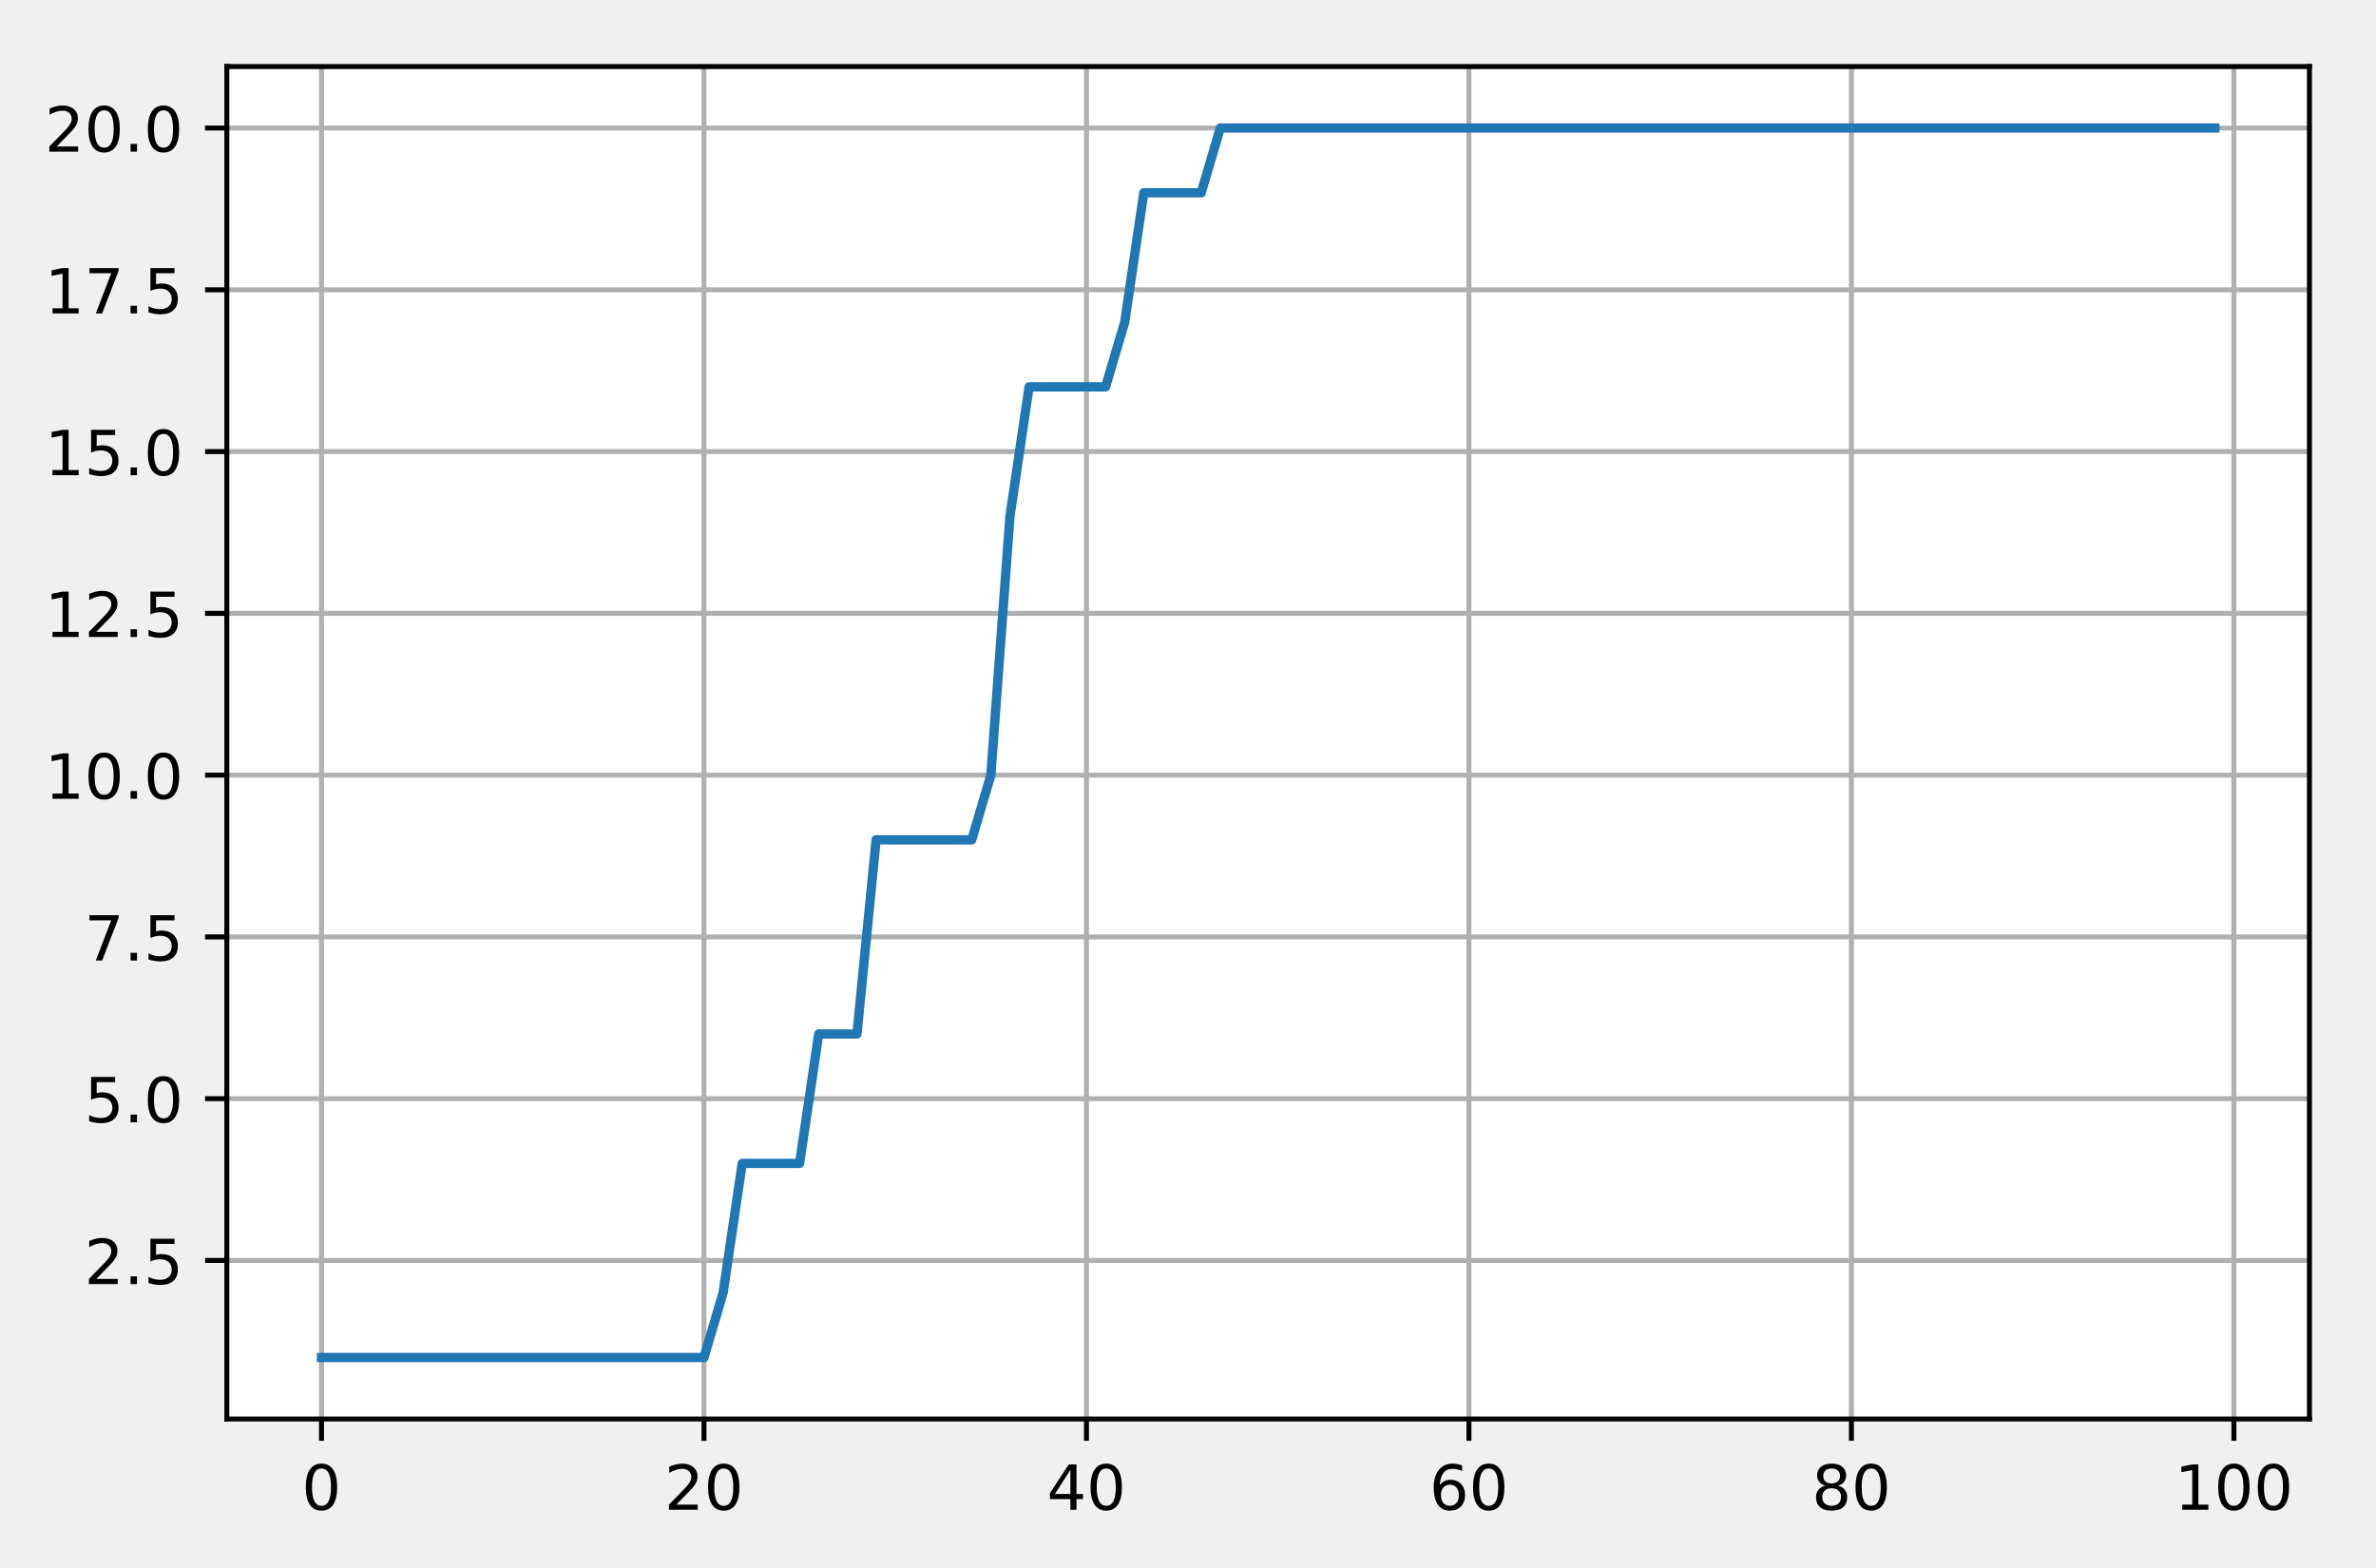
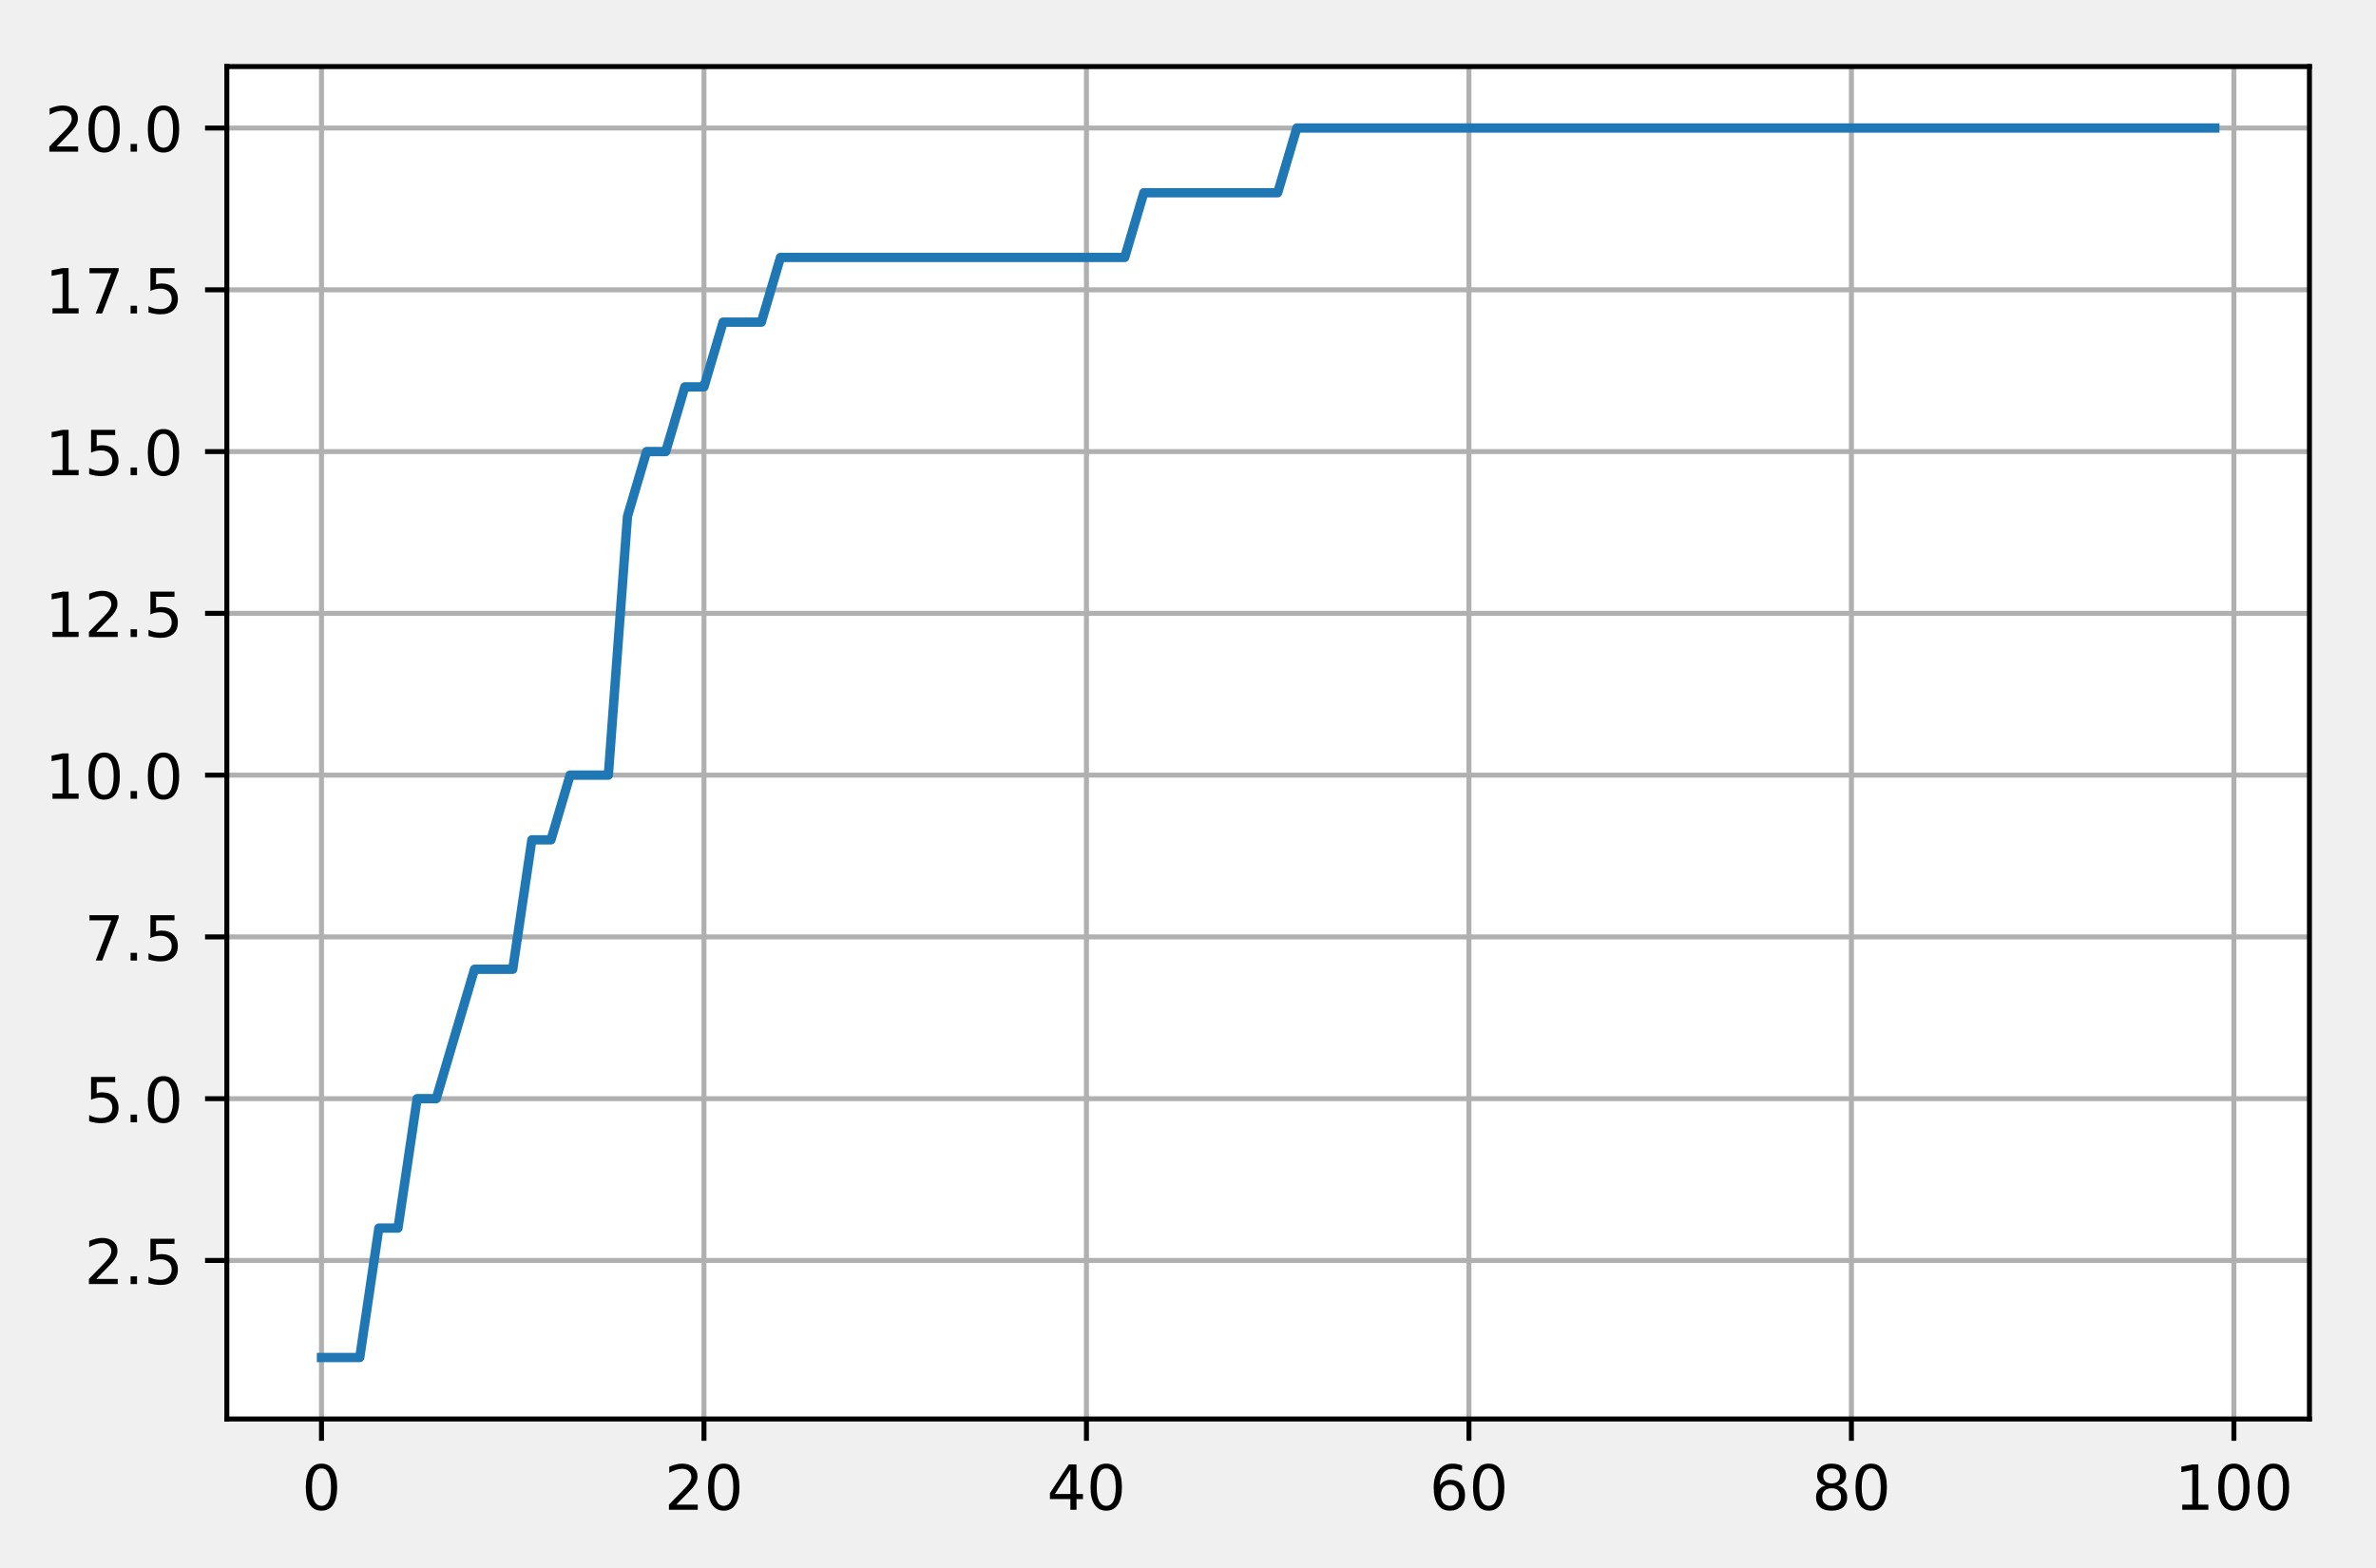
<svg xmlns="http://www.w3.org/2000/svg" xmlns:xlink="http://www.w3.org/1999/xlink" height="252.018pt" version="1.1" viewBox="0 0 381.966 252.018" width="381.966pt">
  <defs>
    <style type="text/css">
*{stroke-linecap:butt;stroke-linejoin:round;}
  </style>
  </defs>
  <g id="figure_1">
    <g id="patch_1">
      <path d="M 0 252.018  L 381.966 252.018  L 381.966 0  L 0 0  z " style="fill:none;" />
    </g>
    <g id="axes_1">
      <g id="patch_2">
        <path d="M 36.466 228.14  L 371.266 228.14  L 371.266 10.7  L 36.466 10.7  z " style="fill:#ffffff;" />
      </g>
      <g id="matplotlib.axis_1">
        <g id="xtick_1">
          <g id="line2d_1">
-             <path clip-path="url(#p69a3f5351e)" d="M 51.684 228.14  L 51.684 10.7  " style="fill:none;stroke:#b0b0b0;stroke-linecap:square;stroke-width:0.8;" />
+             <path clip-path="url(#pb396ae7a81)" d="M 51.684 228.14  L 51.684 10.7  " style="fill:none;stroke:#b0b0b0;stroke-linecap:square;stroke-width:0.8;" />
          </g>
          <g id="line2d_2">
            <defs>
-               <path d="M 0 0  L 0 3.5  " id="me09a5beb8a" style="stroke:#000000;stroke-width:0.8;" />
-             </defs>
-             <g>
-               <use style="stroke:#000000;stroke-width:0.8;" x="51.684" xlink:href="#me09a5beb8a" y="228.14" />
+               <path d="M 0 0  L 0 3.5  " id="mfa57307105" style="stroke:#000000;stroke-width:0.8;" />
+             </defs>
+             <g>
+               <use style="stroke:#000000;stroke-width:0.8;" x="51.684" xlink:href="#mfa57307105" y="228.14" />
            </g>
          </g>
          <g id="text_1">
            <defs>
              <path d="M 31.781 66.406  Q 24.172 66.406 20.328 58.906  Q 16.5 51.422 16.5 36.375  Q 16.5 21.391 20.328 13.891  Q 24.172 6.391 31.781 6.391  Q 39.453 6.391 43.281 13.891  Q 47.125 21.391 47.125 36.375  Q 47.125 51.422 43.281 58.906  Q 39.453 66.406 31.781 66.406  z M 31.781 74.219  Q 44.047 74.219 50.516 64.516  Q 56.984 54.828 56.984 36.375  Q 56.984 17.969 50.516 8.266  Q 44.047 -1.422 31.781 -1.422  Q 19.531 -1.422 13.062 8.266  Q 6.594 17.969 6.594 36.375  Q 6.594 54.828 13.062 64.516  Q 19.531 74.219 31.781 74.219  z " id="DejaVuSans-30" />
            </defs>
            <g transform="translate(48.50256 242.7384)scale(0.1 -0.1)">
              <use xlink:href="#DejaVuSans-30" />
            </g>
          </g>
        </g>
        <g id="xtick_2">
          <g id="line2d_3">
-             <path clip-path="url(#p69a3f5351e)" d="M 113.171 228.14  L 113.171 10.7  " style="fill:none;stroke:#b0b0b0;stroke-linecap:square;stroke-width:0.8;" />
+             <path clip-path="url(#pb396ae7a81)" d="M 113.171 228.14  L 113.171 10.7  " style="fill:none;stroke:#b0b0b0;stroke-linecap:square;stroke-width:0.8;" />
          </g>
          <g id="line2d_4">
            <g>
-               <use style="stroke:#000000;stroke-width:0.8;" x="113.171" xlink:href="#me09a5beb8a" y="228.14" />
+               <use style="stroke:#000000;stroke-width:0.8;" x="113.171" xlink:href="#mfa57307105" y="228.14" />
            </g>
          </g>
          <g id="text_2">
            <defs>
              <path d="M 19.188 8.297  L 53.609 8.297  L 53.609 0  L 7.328 0  L 7.328 8.297  Q 12.938 14.109 22.625 23.891  Q 32.328 33.688 34.812 36.531  Q 39.547 41.844 41.422 45.531  Q 43.312 49.219 43.312 52.781  Q 43.312 58.594 39.234 62.25  Q 35.156 65.922 28.609 65.922  Q 23.969 65.922 18.812 64.312  Q 13.672 62.703 7.812 59.422  L 7.812 69.391  Q 13.766 71.781 18.938 73  Q 24.125 74.219 28.422 74.219  Q 39.75 74.219 46.484 68.547  Q 53.219 62.891 53.219 53.422  Q 53.219 48.922 51.531 44.891  Q 49.859 40.875 45.406 35.406  Q 44.188 33.984 37.641 27.219  Q 31.109 20.453 19.188 8.297  z " id="DejaVuSans-32" />
            </defs>
            <g transform="translate(106.8089 242.7384)scale(0.1 -0.1)">
              <use xlink:href="#DejaVuSans-32" />
              <use x="63.623" xlink:href="#DejaVuSans-30" />
            </g>
          </g>
        </g>
        <g id="xtick_3">
          <g id="line2d_5">
-             <path clip-path="url(#p69a3f5351e)" d="M 174.659 228.14  L 174.659 10.7  " style="fill:none;stroke:#b0b0b0;stroke-linecap:square;stroke-width:0.8;" />
+             <path clip-path="url(#pb396ae7a81)" d="M 174.659 228.14  L 174.659 10.7  " style="fill:none;stroke:#b0b0b0;stroke-linecap:square;stroke-width:0.8;" />
          </g>
          <g id="line2d_6">
            <g>
-               <use style="stroke:#000000;stroke-width:0.8;" x="174.659" xlink:href="#me09a5beb8a" y="228.14" />
+               <use style="stroke:#000000;stroke-width:0.8;" x="174.659" xlink:href="#mfa57307105" y="228.14" />
            </g>
          </g>
          <g id="text_3">
            <defs>
              <path d="M 37.797 64.312  L 12.891 25.391  L 37.797 25.391  z M 35.203 72.906  L 47.609 72.906  L 47.609 25.391  L 58.016 25.391  L 58.016 17.188  L 47.609 17.188  L 47.609 0  L 37.797 0  L 37.797 17.188  L 4.891 17.188  L 4.891 26.703  z " id="DejaVuSans-34" />
            </defs>
            <g transform="translate(168.2965 242.7384)scale(0.1 -0.1)">
              <use xlink:href="#DejaVuSans-34" />
              <use x="63.623" xlink:href="#DejaVuSans-30" />
            </g>
          </g>
        </g>
        <g id="xtick_4">
          <g id="line2d_7">
-             <path clip-path="url(#p69a3f5351e)" d="M 236.147 228.14  L 236.147 10.7  " style="fill:none;stroke:#b0b0b0;stroke-linecap:square;stroke-width:0.8;" />
+             <path clip-path="url(#pb396ae7a81)" d="M 236.147 228.14  L 236.147 10.7  " style="fill:none;stroke:#b0b0b0;stroke-linecap:square;stroke-width:0.8;" />
          </g>
          <g id="line2d_8">
            <g>
-               <use style="stroke:#000000;stroke-width:0.8;" x="236.147" xlink:href="#me09a5beb8a" y="228.14" />
+               <use style="stroke:#000000;stroke-width:0.8;" x="236.147" xlink:href="#mfa57307105" y="228.14" />
            </g>
          </g>
          <g id="text_4">
            <defs>
              <path d="M 33.016 40.375  Q 26.375 40.375 22.484 35.828  Q 18.609 31.297 18.609 23.391  Q 18.609 15.531 22.484 10.953  Q 26.375 6.391 33.016 6.391  Q 39.656 6.391 43.531 10.953  Q 47.406 15.531 47.406 23.391  Q 47.406 31.297 43.531 35.828  Q 39.656 40.375 33.016 40.375  z M 52.594 71.297  L 52.594 62.312  Q 48.875 64.062 45.094 64.984  Q 41.312 65.922 37.594 65.922  Q 27.828 65.922 22.672 59.328  Q 17.531 52.734 16.797 39.406  Q 19.672 43.656 24.016 45.922  Q 28.375 48.188 33.594 48.188  Q 44.578 48.188 50.953 41.516  Q 57.328 34.859 57.328 23.391  Q 57.328 12.156 50.688 5.359  Q 44.047 -1.422 33.016 -1.422  Q 20.359 -1.422 13.672 8.266  Q 6.984 17.969 6.984 36.375  Q 6.984 53.656 15.188 63.938  Q 23.391 74.219 37.203 74.219  Q 40.922 74.219 44.703 73.484  Q 48.484 72.75 52.594 71.297  z " id="DejaVuSans-36" />
            </defs>
            <g transform="translate(229.7841 242.7384)scale(0.1 -0.1)">
              <use xlink:href="#DejaVuSans-36" />
              <use x="63.623" xlink:href="#DejaVuSans-30" />
            </g>
          </g>
        </g>
        <g id="xtick_5">
          <g id="line2d_9">
-             <path clip-path="url(#p69a3f5351e)" d="M 297.634 228.14  L 297.634 10.7  " style="fill:none;stroke:#b0b0b0;stroke-linecap:square;stroke-width:0.8;" />
+             <path clip-path="url(#pb396ae7a81)" d="M 297.634 228.14  L 297.634 10.7  " style="fill:none;stroke:#b0b0b0;stroke-linecap:square;stroke-width:0.8;" />
          </g>
          <g id="line2d_10">
            <g>
-               <use style="stroke:#000000;stroke-width:0.8;" x="297.634" xlink:href="#me09a5beb8a" y="228.14" />
+               <use style="stroke:#000000;stroke-width:0.8;" x="297.634" xlink:href="#mfa57307105" y="228.14" />
            </g>
          </g>
          <g id="text_5">
            <defs>
              <path d="M 31.781 34.625  Q 24.75 34.625 20.719 30.859  Q 16.703 27.094 16.703 20.516  Q 16.703 13.922 20.719 10.156  Q 24.75 6.391 31.781 6.391  Q 38.812 6.391 42.859 10.172  Q 46.922 13.969 46.922 20.516  Q 46.922 27.094 42.891 30.859  Q 38.875 34.625 31.781 34.625  z M 21.922 38.812  Q 15.578 40.375 12.031 44.719  Q 8.5 49.078 8.5 55.328  Q 8.5 64.062 14.719 69.141  Q 20.953 74.219 31.781 74.219  Q 42.672 74.219 48.875 69.141  Q 55.078 64.062 55.078 55.328  Q 55.078 49.078 51.531 44.719  Q 48 40.375 41.703 38.812  Q 48.828 37.156 52.797 32.312  Q 56.781 27.484 56.781 20.516  Q 56.781 9.906 50.312 4.234  Q 43.844 -1.422 31.781 -1.422  Q 19.734 -1.422 13.25 4.234  Q 6.781 9.906 6.781 20.516  Q 6.781 27.484 10.781 32.312  Q 14.797 37.156 21.922 38.812  z M 18.312 54.391  Q 18.312 48.734 21.844 45.562  Q 25.391 42.391 31.781 42.391  Q 38.141 42.391 41.719 45.562  Q 45.312 48.734 45.312 54.391  Q 45.312 60.062 41.719 63.234  Q 38.141 66.406 31.781 66.406  Q 25.391 66.406 21.844 63.234  Q 18.312 60.062 18.312 54.391  z " id="DejaVuSans-38" />
            </defs>
            <g transform="translate(291.2717 242.7384)scale(0.1 -0.1)">
              <use xlink:href="#DejaVuSans-38" />
              <use x="63.623" xlink:href="#DejaVuSans-30" />
            </g>
          </g>
        </g>
        <g id="xtick_6">
          <g id="line2d_11">
-             <path clip-path="url(#p69a3f5351e)" d="M 359.122 228.14  L 359.122 10.7  " style="fill:none;stroke:#b0b0b0;stroke-linecap:square;stroke-width:0.8;" />
+             <path clip-path="url(#pb396ae7a81)" d="M 359.122 228.14  L 359.122 10.7  " style="fill:none;stroke:#b0b0b0;stroke-linecap:square;stroke-width:0.8;" />
          </g>
          <g id="line2d_12">
            <g>
-               <use style="stroke:#000000;stroke-width:0.8;" x="359.122" xlink:href="#me09a5beb8a" y="228.14" />
+               <use style="stroke:#000000;stroke-width:0.8;" x="359.122" xlink:href="#mfa57307105" y="228.14" />
            </g>
          </g>
          <g id="text_6">
            <defs>
              <path d="M 12.406 8.297  L 28.516 8.297  L 28.516 63.922  L 10.984 60.406  L 10.984 69.391  L 28.422 72.906  L 38.281 72.906  L 38.281 8.297  L 54.391 8.297  L 54.391 0  L 12.406 0  z " id="DejaVuSans-31" />
            </defs>
            <g transform="translate(349.5781 242.7384)scale(0.1 -0.1)">
              <use xlink:href="#DejaVuSans-31" />
              <use x="63.623" xlink:href="#DejaVuSans-30" />
              <use x="127.246" xlink:href="#DejaVuSans-30" />
            </g>
          </g>
        </g>
      </g>
      <g id="matplotlib.axis_2">
        <g id="ytick_1">
          <g id="line2d_13">
-             <path clip-path="url(#p69a3f5351e)" d="M 36.466 202.651  L 371.266 202.651  " style="fill:none;stroke:#b0b0b0;stroke-linecap:square;stroke-width:0.8;" />
+             <path clip-path="url(#pb396ae7a81)" d="M 36.466 202.651  L 371.266 202.651  " style="fill:none;stroke:#b0b0b0;stroke-linecap:square;stroke-width:0.8;" />
          </g>
          <g id="line2d_14">
            <defs>
-               <path d="M 0 0  L -3.5 0  " id="m479a47dab7" style="stroke:#000000;stroke-width:0.8;" />
-             </defs>
-             <g>
-               <use style="stroke:#000000;stroke-width:0.8;" x="36.466" xlink:href="#m479a47dab7" y="202.651" />
+               <path d="M 0 0  L -3.5 0  " id="ma59dee5b75" style="stroke:#000000;stroke-width:0.8;" />
+             </defs>
+             <g>
+               <use style="stroke:#000000;stroke-width:0.8;" x="36.466" xlink:href="#ma59dee5b75" y="202.651" />
            </g>
          </g>
          <g id="text_7">
            <defs>
              <path d="M 10.688 12.406  L 21 12.406  L 21 0  L 10.688 0  z " id="DejaVuSans-2e" />
              <path d="M 10.797 72.906  L 49.516 72.906  L 49.516 64.594  L 19.828 64.594  L 19.828 46.734  Q 21.969 47.469 24.109 47.828  Q 26.266 48.188 28.422 48.188  Q 40.625 48.188 47.75 41.5  Q 54.891 34.812 54.891 23.391  Q 54.891 11.625 47.562 5.094  Q 40.234 -1.422 26.906 -1.422  Q 22.312 -1.422 17.547 -0.641  Q 12.797 0.141 7.719 1.703  L 7.719 11.625  Q 12.109 9.234 16.797 8.062  Q 21.484 6.891 26.703 6.891  Q 35.156 6.891 40.078 11.328  Q 45.016 15.766 45.016 23.391  Q 45.016 31 40.078 35.438  Q 35.156 39.891 26.703 39.891  Q 22.75 39.891 18.812 39.016  Q 14.891 38.141 10.797 36.281  z " id="DejaVuSans-35" />
            </defs>
            <g transform="translate(13.5625 206.4498)scale(0.1 -0.1)">
              <use xlink:href="#DejaVuSans-32" />
              <use x="63.623" xlink:href="#DejaVuSans-2e" />
              <use x="95.41" xlink:href="#DejaVuSans-35" />
            </g>
          </g>
        </g>
        <g id="ytick_2">
          <g id="line2d_15">
-             <path clip-path="url(#p69a3f5351e)" d="M 36.466 176.641  L 371.266 176.641  " style="fill:none;stroke:#b0b0b0;stroke-linecap:square;stroke-width:0.8;" />
+             <path clip-path="url(#pb396ae7a81)" d="M 36.466 176.641  L 371.266 176.641  " style="fill:none;stroke:#b0b0b0;stroke-linecap:square;stroke-width:0.8;" />
          </g>
          <g id="line2d_16">
            <g>
-               <use style="stroke:#000000;stroke-width:0.8;" x="36.466" xlink:href="#m479a47dab7" y="176.641" />
+               <use style="stroke:#000000;stroke-width:0.8;" x="36.466" xlink:href="#ma59dee5b75" y="176.641" />
            </g>
          </g>
          <g id="text_8">
            <g transform="translate(13.5625 180.4403)scale(0.1 -0.1)">
              <use xlink:href="#DejaVuSans-35" />
              <use x="63.623" xlink:href="#DejaVuSans-2e" />
              <use x="95.41" xlink:href="#DejaVuSans-30" />
            </g>
          </g>
        </g>
        <g id="ytick_3">
          <g id="line2d_17">
-             <path clip-path="url(#p69a3f5351e)" d="M 36.466 150.631  L 371.266 150.631  " style="fill:none;stroke:#b0b0b0;stroke-linecap:square;stroke-width:0.8;" />
+             <path clip-path="url(#pb396ae7a81)" d="M 36.466 150.631  L 371.266 150.631  " style="fill:none;stroke:#b0b0b0;stroke-linecap:square;stroke-width:0.8;" />
          </g>
          <g id="line2d_18">
            <g>
-               <use style="stroke:#000000;stroke-width:0.8;" x="36.466" xlink:href="#m479a47dab7" y="150.631" />
+               <use style="stroke:#000000;stroke-width:0.8;" x="36.466" xlink:href="#ma59dee5b75" y="150.631" />
            </g>
          </g>
          <g id="text_9">
            <defs>
              <path d="M 8.203 72.906  L 55.078 72.906  L 55.078 68.703  L 28.609 0  L 18.312 0  L 43.219 64.594  L 8.203 64.594  z " id="DejaVuSans-37" />
            </defs>
            <g transform="translate(13.5625 154.4307)scale(0.1 -0.1)">
              <use xlink:href="#DejaVuSans-37" />
              <use x="63.623" xlink:href="#DejaVuSans-2e" />
              <use x="95.41" xlink:href="#DejaVuSans-35" />
            </g>
          </g>
        </g>
        <g id="ytick_4">
          <g id="line2d_19">
-             <path clip-path="url(#p69a3f5351e)" d="M 36.466 124.622  L 371.266 124.622  " style="fill:none;stroke:#b0b0b0;stroke-linecap:square;stroke-width:0.8;" />
+             <path clip-path="url(#pb396ae7a81)" d="M 36.466 124.622  L 371.266 124.622  " style="fill:none;stroke:#b0b0b0;stroke-linecap:square;stroke-width:0.8;" />
          </g>
          <g id="line2d_20">
            <g>
-               <use style="stroke:#000000;stroke-width:0.8;" x="36.466" xlink:href="#m479a47dab7" y="124.622" />
+               <use style="stroke:#000000;stroke-width:0.8;" x="36.466" xlink:href="#ma59dee5b75" y="124.622" />
            </g>
          </g>
          <g id="text_10">
            <g transform="translate(7.2 128.4211)scale(0.1 -0.1)">
              <use xlink:href="#DejaVuSans-31" />
              <use x="63.623" xlink:href="#DejaVuSans-30" />
              <use x="127.246" xlink:href="#DejaVuSans-2e" />
              <use x="159.033" xlink:href="#DejaVuSans-30" />
            </g>
          </g>
        </g>
        <g id="ytick_5">
          <g id="line2d_21">
-             <path clip-path="url(#p69a3f5351e)" d="M 36.466 98.612  L 371.266 98.612  " style="fill:none;stroke:#b0b0b0;stroke-linecap:square;stroke-width:0.8;" />
+             <path clip-path="url(#pb396ae7a81)" d="M 36.466 98.612  L 371.266 98.612  " style="fill:none;stroke:#b0b0b0;stroke-linecap:square;stroke-width:0.8;" />
          </g>
          <g id="line2d_22">
            <g>
-               <use style="stroke:#000000;stroke-width:0.8;" x="36.466" xlink:href="#m479a47dab7" y="98.612" />
+               <use style="stroke:#000000;stroke-width:0.8;" x="36.466" xlink:href="#ma59dee5b75" y="98.612" />
            </g>
          </g>
          <g id="text_11">
            <g transform="translate(7.2 102.4116)scale(0.1 -0.1)">
              <use xlink:href="#DejaVuSans-31" />
              <use x="63.623" xlink:href="#DejaVuSans-32" />
              <use x="127.246" xlink:href="#DejaVuSans-2e" />
              <use x="159.033" xlink:href="#DejaVuSans-35" />
            </g>
          </g>
        </g>
        <g id="ytick_6">
          <g id="line2d_23">
-             <path clip-path="url(#p69a3f5351e)" d="M 36.466 72.603  L 371.266 72.603  " style="fill:none;stroke:#b0b0b0;stroke-linecap:square;stroke-width:0.8;" />
+             <path clip-path="url(#pb396ae7a81)" d="M 36.466 72.603  L 371.266 72.603  " style="fill:none;stroke:#b0b0b0;stroke-linecap:square;stroke-width:0.8;" />
          </g>
          <g id="line2d_24">
            <g>
-               <use style="stroke:#000000;stroke-width:0.8;" x="36.466" xlink:href="#m479a47dab7" y="72.603" />
+               <use style="stroke:#000000;stroke-width:0.8;" x="36.466" xlink:href="#ma59dee5b75" y="72.603" />
            </g>
          </g>
          <g id="text_12">
            <g transform="translate(7.2 76.40199)scale(0.1 -0.1)">
              <use xlink:href="#DejaVuSans-31" />
              <use x="63.623" xlink:href="#DejaVuSans-35" />
              <use x="127.246" xlink:href="#DejaVuSans-2e" />
              <use x="159.033" xlink:href="#DejaVuSans-30" />
            </g>
          </g>
        </g>
        <g id="ytick_7">
          <g id="line2d_25">
-             <path clip-path="url(#p69a3f5351e)" d="M 36.466 46.593  L 371.266 46.593  " style="fill:none;stroke:#b0b0b0;stroke-linecap:square;stroke-width:0.8;" />
+             <path clip-path="url(#pb396ae7a81)" d="M 36.466 46.593  L 371.266 46.593  " style="fill:none;stroke:#b0b0b0;stroke-linecap:square;stroke-width:0.8;" />
          </g>
          <g id="line2d_26">
            <g>
-               <use style="stroke:#000000;stroke-width:0.8;" x="36.466" xlink:href="#m479a47dab7" y="46.593" />
+               <use style="stroke:#000000;stroke-width:0.8;" x="36.466" xlink:href="#ma59dee5b75" y="46.593" />
            </g>
          </g>
          <g id="text_13">
            <g transform="translate(7.2 50.39242)scale(0.1 -0.1)">
              <use xlink:href="#DejaVuSans-31" />
              <use x="63.623" xlink:href="#DejaVuSans-37" />
              <use x="127.246" xlink:href="#DejaVuSans-2e" />
              <use x="159.033" xlink:href="#DejaVuSans-35" />
            </g>
          </g>
        </g>
        <g id="ytick_8">
          <g id="line2d_27">
-             <path clip-path="url(#p69a3f5351e)" d="M 36.466 20.584  L 371.266 20.584  " style="fill:none;stroke:#b0b0b0;stroke-linecap:square;stroke-width:0.8;" />
+             <path clip-path="url(#pb396ae7a81)" d="M 36.466 20.584  L 371.266 20.584  " style="fill:none;stroke:#b0b0b0;stroke-linecap:square;stroke-width:0.8;" />
          </g>
          <g id="line2d_28">
            <g>
-               <use style="stroke:#000000;stroke-width:0.8;" x="36.466" xlink:href="#m479a47dab7" y="20.584" />
+               <use style="stroke:#000000;stroke-width:0.8;" x="36.466" xlink:href="#ma59dee5b75" y="20.584" />
            </g>
          </g>
          <g id="text_14">
            <g transform="translate(7.2 24.38285)scale(0.1 -0.1)">
              <use xlink:href="#DejaVuSans-32" />
              <use x="63.623" xlink:href="#DejaVuSans-30" />
              <use x="127.246" xlink:href="#DejaVuSans-2e" />
              <use x="159.033" xlink:href="#DejaVuSans-30" />
            </g>
          </g>
        </g>
      </g>
      <g id="line2d_29">
-         <path clip-path="url(#p69a3f5351e)" d="M 51.684 218.256  L 54.758 218.256  L 57.833 218.256  L 60.907 218.256  L 63.981 218.256  L 67.056 218.256  L 70.13 218.256  L 73.204 218.256  L 76.279 218.256  L 79.353 218.256  L 82.428 218.256  L 85.502 218.256  L 88.576 218.256  L 91.651 218.256  L 94.725 218.256  L 97.8 218.256  L 100.874 218.256  L 103.948 218.256  L 107.023 218.256  L 110.097 218.256  L 113.171 218.256  L 116.246 207.853  L 119.32 187.045  L 122.395 187.045  L 125.469 187.045  L 128.543 187.045  L 131.618 166.237  L 134.692 166.237  L 137.766 166.237  L 140.841 135.026  L 143.915 135.026  L 146.99 135.026  L 150.064 135.026  L 153.138 135.026  L 156.213 135.026  L 159.287 124.622  L 162.361 83.007  L 165.436 62.199  L 168.51 62.199  L 171.585 62.199  L 174.659 62.199  L 177.733 62.199  L 180.808 51.795  L 183.882 30.987  L 186.957 30.987  L 190.031 30.987  L 193.105 30.987  L 196.18 20.584  L 199.254 20.584  L 202.328 20.584  L 205.403 20.584  L 208.477 20.584  L 211.552 20.584  L 214.626 20.584  L 217.7 20.584  L 220.775 20.584  L 223.849 20.584  L 226.923 20.584  L 229.998 20.584  L 233.072 20.584  L 236.147 20.584  L 239.221 20.584  L 242.295 20.584  L 245.37 20.584  L 248.444 20.584  L 251.519 20.584  L 254.593 20.584  L 257.667 20.584  L 260.742 20.584  L 263.816 20.584  L 266.89 20.584  L 269.965 20.584  L 273.039 20.584  L 276.114 20.584  L 279.188 20.584  L 282.262 20.584  L 285.337 20.584  L 288.411 20.584  L 291.485 20.584  L 294.56 20.584  L 297.634 20.584  L 300.709 20.584  L 303.783 20.584  L 306.857 20.584  L 309.932 20.584  L 313.006 20.584  L 316.081 20.584  L 319.155 20.584  L 322.229 20.584  L 325.304 20.584  L 328.378 20.584  L 331.452 20.584  L 334.527 20.584  L 337.601 20.584  L 340.676 20.584  L 343.75 20.584  L 346.824 20.584  L 349.899 20.584  L 352.973 20.584  L 356.047 20.584  " style="fill:none;stroke:#1f77b4;stroke-linecap:square;stroke-width:1.5;" />
+         <path clip-path="url(#pb396ae7a81)" d="M 51.684 218.256  L 54.758 218.256  L 57.833 218.256  L 60.907 197.449  L 63.981 197.449  L 67.056 176.641  L 70.13 176.641  L 73.204 166.237  L 76.279 155.833  L 79.353 155.833  L 82.428 155.833  L 85.502 135.026  L 88.576 135.026  L 91.651 124.622  L 94.725 124.622  L 97.8 124.622  L 100.874 83.007  L 103.948 72.603  L 107.023 72.603  L 110.097 62.199  L 113.171 62.199  L 116.246 51.795  L 119.32 51.795  L 122.395 51.795  L 125.469 41.391  L 128.543 41.391  L 131.618 41.391  L 134.692 41.391  L 137.766 41.391  L 140.841 41.391  L 143.915 41.391  L 146.99 41.391  L 150.064 41.391  L 153.138 41.391  L 156.213 41.391  L 159.287 41.391  L 162.361 41.391  L 165.436 41.391  L 168.51 41.391  L 171.585 41.391  L 174.659 41.391  L 177.733 41.391  L 180.808 41.391  L 183.882 30.987  L 186.957 30.987  L 190.031 30.987  L 193.105 30.987  L 196.18 30.987  L 199.254 30.987  L 202.328 30.987  L 205.403 30.987  L 208.477 20.584  L 211.552 20.584  L 214.626 20.584  L 217.7 20.584  L 220.775 20.584  L 223.849 20.584  L 226.923 20.584  L 229.998 20.584  L 233.072 20.584  L 236.147 20.584  L 239.221 20.584  L 242.295 20.584  L 245.37 20.584  L 248.444 20.584  L 251.519 20.584  L 254.593 20.584  L 257.667 20.584  L 260.742 20.584  L 263.816 20.584  L 266.89 20.584  L 269.965 20.584  L 273.039 20.584  L 276.114 20.584  L 279.188 20.584  L 282.262 20.584  L 285.337 20.584  L 288.411 20.584  L 291.485 20.584  L 294.56 20.584  L 297.634 20.584  L 300.709 20.584  L 303.783 20.584  L 306.857 20.584  L 309.932 20.584  L 313.006 20.584  L 316.081 20.584  L 319.155 20.584  L 322.229 20.584  L 325.304 20.584  L 328.378 20.584  L 331.452 20.584  L 334.527 20.584  L 337.601 20.584  L 340.676 20.584  L 343.75 20.584  L 346.824 20.584  L 349.899 20.584  L 352.973 20.584  L 356.047 20.584  " style="fill:none;stroke:#1f77b4;stroke-linecap:square;stroke-width:1.5;" />
      </g>
      <g id="patch_3">
        <path d="M 36.466 228.14  L 36.466 10.7  " style="fill:none;stroke:#000000;stroke-linecap:square;stroke-linejoin:miter;stroke-width:0.8;" />
      </g>
      <g id="patch_4">
        <path d="M 371.266 228.14  L 371.266 10.7  " style="fill:none;stroke:#000000;stroke-linecap:square;stroke-linejoin:miter;stroke-width:0.8;" />
      </g>
      <g id="patch_5">
        <path d="M 36.466 228.14  L 371.266 228.14  " style="fill:none;stroke:#000000;stroke-linecap:square;stroke-linejoin:miter;stroke-width:0.8;" />
      </g>
      <g id="patch_6">
        <path d="M 36.466 10.7  L 371.266 10.7  " style="fill:none;stroke:#000000;stroke-linecap:square;stroke-linejoin:miter;stroke-width:0.8;" />
      </g>
    </g>
  </g>
  <defs>
-     <clipPath id="p69a3f5351e">
+     <clipPath id="pb396ae7a81">
      <rect height="217.44" width="334.8" x="36.466" y="10.7" />
    </clipPath>
  </defs>
</svg>
